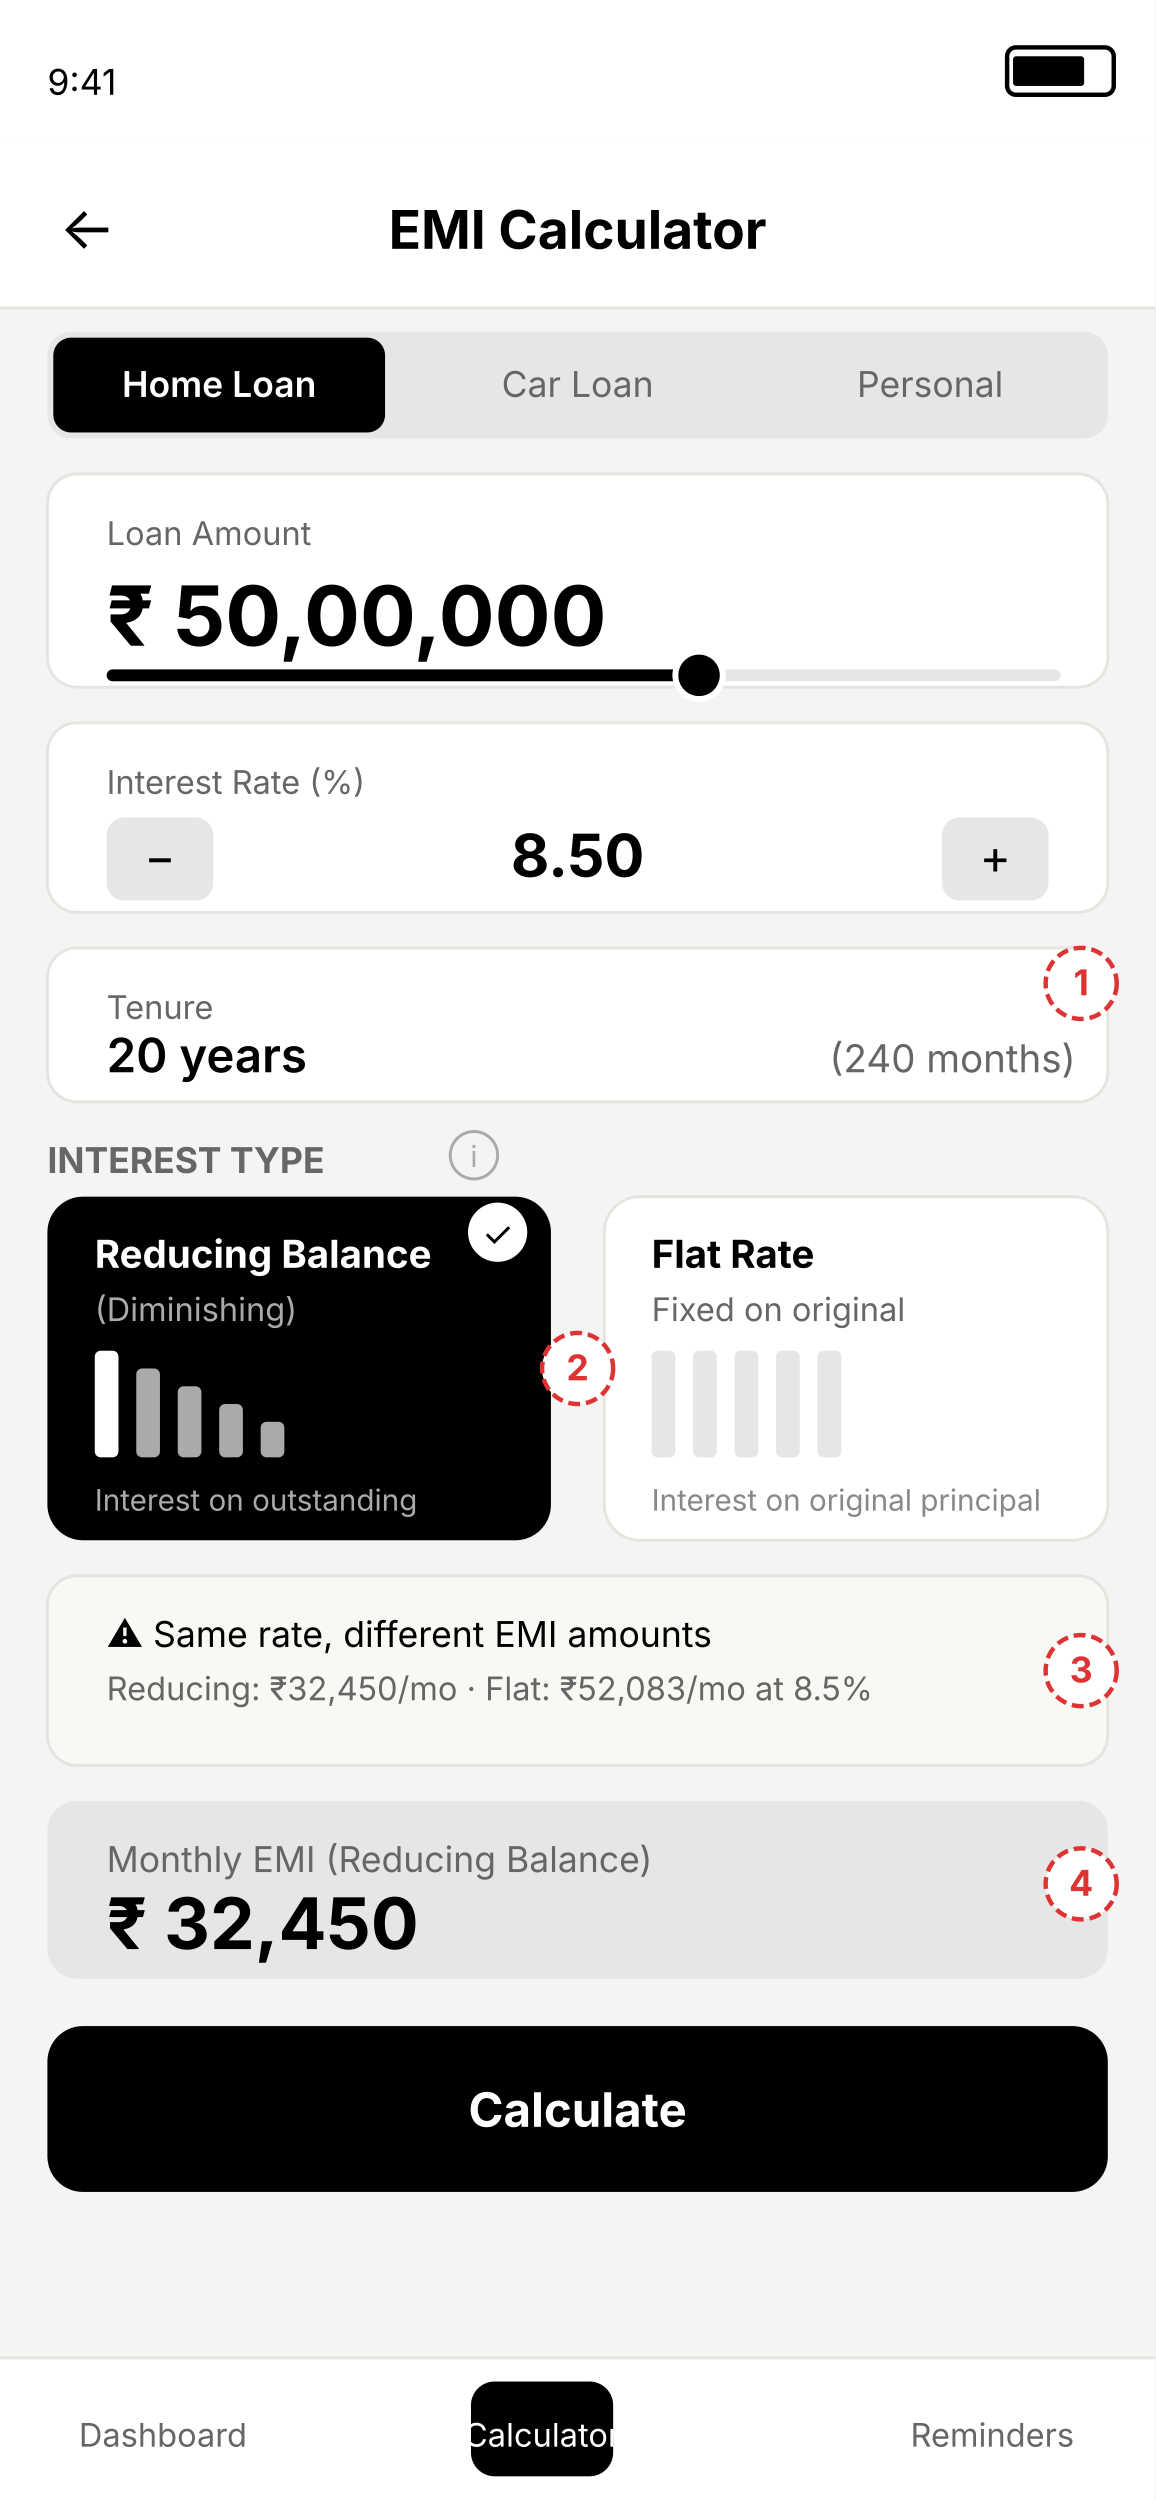
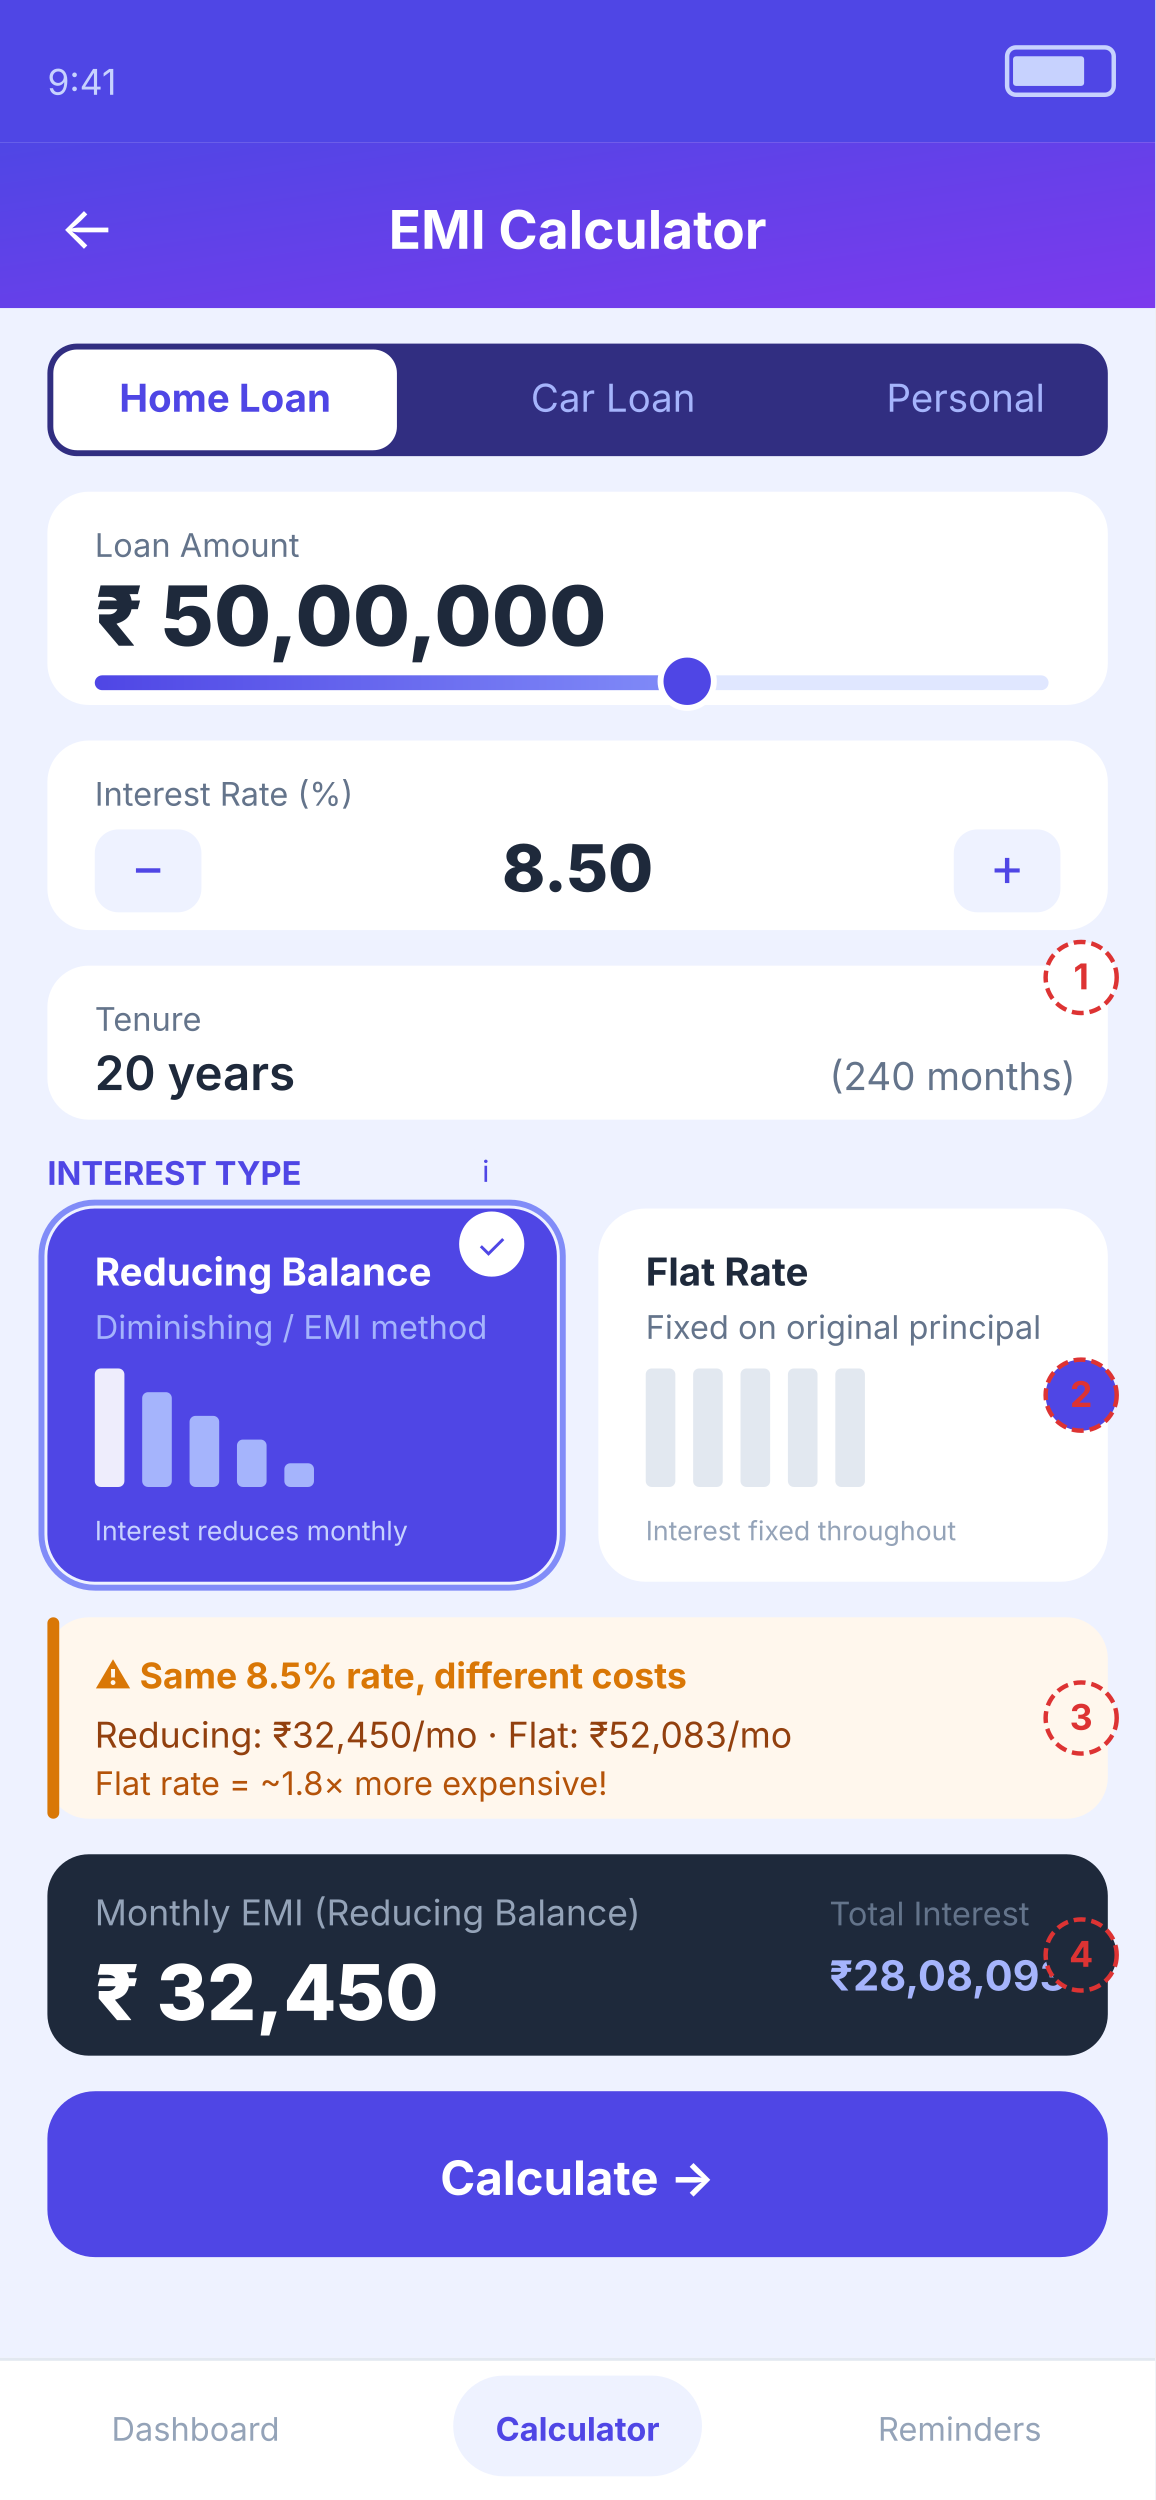
- <svg xmlns="http://www.w3.org/2000/svg" width="390" height="844" viewBox="0 0 390 844" font-family="-apple-system, system-ui, sans-serif" fill="#fff" stroke="#000" stroke-width="1.5">
-   <rect width="390" height="844" fill="#f4f4f4" stroke="none" />
-   <rect width="390" height="48" fill="#fff" stroke="none" />
-   <text x="16" y="32" font-size="12" stroke="none" fill="#000">9:41</text>
-   <rect x="340" y="16" width="36" height="16" rx="3" fill="none" stroke="#000" stroke-width="1.5" />
-   <rect x="342" y="19" width="24" height="10" rx="1" fill="#000" stroke="none" />
-   <rect x="0" y="48" width="390" height="56" fill="#fff" stroke="none" />
-   <line x1="0" y1="104" x2="390" y2="104" stroke="#e5e5e0" stroke-width="1" />
-   <text x="20" y="84" font-size="20" stroke="none" fill="#000">←</text>
-   <text x="195" y="84" font-size="18" font-weight="700" text-anchor="middle" stroke="none" fill="#000">EMI Calculator</text>
-   <rect x="16" y="112" width="358" height="36" rx="8" fill="#e6e6e6" stroke="none" />
-   <rect x="18" y="114" width="112" height="32" rx="6" fill="#000" stroke="none" />
-   <text x="74" y="134" font-size="12" font-weight="600" text-anchor="middle" stroke="none" fill="#fff">Home Loan</text>
-   <text x="195" y="134" font-size="12" text-anchor="middle" stroke="none" fill="#666">Car Loan</text>
-   <text x="314" y="134" font-size="12" text-anchor="middle" stroke="none" fill="#666">Personal</text>
-   <rect x="16" y="160" width="358" height="72" rx="10" fill="#fff" stroke="#e5e5e0" stroke-width="1" />
-   <text x="36" y="184" font-size="11" stroke="none" fill="#666">Loan Amount</text>
-   <text x="36" y="218" font-size="28" font-weight="700" stroke="none" fill="#000">₹ 50,00,000</text>
-   <rect x="36" y="226" width="322" height="4" rx="2" fill="#e6e6e6" stroke="none" />
-   <rect x="36" y="226" width="200" height="4" rx="2" fill="#000" stroke="none" />
-   <circle cx="236" cy="228" r="8" fill="#000" stroke="#fff" stroke-width="2" />
-   <rect x="16" y="244" width="358" height="64" rx="10" fill="#fff" stroke="#e5e5e0" stroke-width="1" />
-   <text x="36" y="268" font-size="11" stroke="none" fill="#666">Interest Rate (%)</text>
-   <rect x="36" y="276" width="36" height="28" rx="6" fill="#e6e6e6" stroke="none" />
-   <text x="54" y="295" font-size="16" text-anchor="middle" stroke="none" fill="#000">−</text>
-   <text x="195" y="296" font-size="20" font-weight="700" text-anchor="middle" stroke="none" fill="#000">8.50</text>
-   <rect x="318" y="276" width="36" height="28" rx="6" fill="#e6e6e6" stroke="none" />
-   <text x="336" y="295" font-size="16" text-anchor="middle" stroke="none" fill="#000">+</text>
-   <rect x="16" y="320" width="358" height="52" rx="10" fill="#fff" stroke="#e5e5e0" stroke-width="1" />
-   <text x="36" y="344" font-size="11" stroke="none" fill="#666">Tenure</text>
-   <text x="36" y="362" font-size="16" font-weight="600" stroke="none" fill="#000">20 years</text>
-   <text x="280" y="362" font-size="13" stroke="none" fill="#666">(240 months)</text>
-   <text x="16" y="396" font-size="12" font-weight="700" stroke="none" fill="#666">INTEREST TYPE</text>
-   <circle cx="160" cy="390" r="8" fill="none" stroke="#aaa" stroke-width="1" />
-   <text x="160" y="394" font-size="10" text-anchor="middle" stroke="none" fill="#aaa">i</text>
-   <rect x="16" y="404" width="170" height="116" rx="12" fill="#000" stroke="none" />
-   <text x="32" y="428" font-size="13" font-weight="700" stroke="none" fill="#fff">Reducing Balance</text>
-   <text x="32" y="446" font-size="11" stroke="none" fill="#aaa">(Diminishing)</text>
-   <rect x="32" y="456" width="8" height="36" rx="2" fill="#fff" stroke="none" />
-   <rect x="46" y="462" width="8" height="30" rx="2" fill="#aaa" stroke="none" />
-   <rect x="60" y="468" width="8" height="24" rx="2" fill="#aaa" stroke="none" />
-   <rect x="74" y="474" width="8" height="18" rx="2" fill="#aaa" stroke="none" />
-   <rect x="88" y="480" width="8" height="12" rx="2" fill="#aaa" stroke="none" />
-   <text x="32" y="510" font-size="10" stroke="none" fill="#aaa">Interest on outstanding</text>
-   <circle cx="168" cy="416" r="10" fill="#fff" stroke="none" />
-   <text x="168" y="421" font-size="12" text-anchor="middle" stroke="none" fill="#000">✓</text>
-   <rect x="204" y="404" width="170" height="116" rx="12" fill="#fff" stroke="#e5e5e0" stroke-width="1" />
-   <text x="220" y="428" font-size="13" font-weight="700" stroke="none" fill="#000">Flat Rate</text>
-   <text x="220" y="446" font-size="11" stroke="none" fill="#666">Fixed on original</text>
-   <rect x="220" y="456" width="8" height="36" rx="2" fill="#e6e6e6" stroke="none" />
-   <rect x="234" y="456" width="8" height="36" rx="2" fill="#e6e6e6" stroke="none" />
-   <rect x="248" y="456" width="8" height="36" rx="2" fill="#e6e6e6" stroke="none" />
-   <rect x="262" y="456" width="8" height="36" rx="2" fill="#e6e6e6" stroke="none" />
-   <rect x="276" y="456" width="8" height="36" rx="2" fill="#e6e6e6" stroke="none" />
-   <text x="220" y="510" font-size="10" stroke="none" fill="#888">Interest on original principal</text>
-   <rect x="16" y="532" width="358" height="64" rx="10" fill="#f8f8f4" stroke="#e5e5e0" stroke-width="1" />
-   <text x="36" y="556" font-size="12" stroke="none" fill="#000">⚠  Same rate, different EMI amounts</text>
-   <text x="36" y="574" font-size="11" stroke="none" fill="#666">Reducing: ₹32,450/mo · Flat: ₹52,083/mo at 8.5%</text>
-   <rect x="16" y="608" width="358" height="60" rx="10" fill="#e6e6e6" stroke="none" />
-   <text x="36" y="632" font-size="12" stroke="none" fill="#666">Monthly EMI (Reducing Balance)</text>
-   <text x="36" y="658" font-size="24" font-weight="700" stroke="none" fill="#000">₹ 32,450</text>
-   <rect x="16" y="684" width="358" height="56" rx="12" fill="#000" stroke="none" />
-   <text x="195" y="718" font-size="16" font-weight="700" text-anchor="middle" stroke="none" fill="#fff">Calculate</text>
-   <rect x="0" y="796" width="390" height="48" fill="#fff" stroke="none" />
-   <line x1="0" y1="796" x2="390" y2="796" stroke="#e5e5e0" stroke-width="1" />
-   <text x="55" y="826" font-size="11" text-anchor="middle" stroke="none" fill="#666">Dashboard</text>
-   <g transform="translate(183, 808)">
-     <rect x="-24" y="-4" width="48" height="32" rx="8" fill="#000" stroke="none" />
-     <text x="0" y="18" font-size="11" text-anchor="middle" stroke="none" fill="#fff">Calculator</text>
-   </g>
-   <text x="335" y="826" font-size="11" text-anchor="middle" stroke="none" fill="#666">Reminders</text>
-   <circle cx="365" cy="332" r="12" fill="#fff" stroke="#d33" stroke-dasharray="4 2" stroke-width="1.5" />
-   <text x="365" y="336" font-size="12" font-weight="700" text-anchor="middle" stroke="none" fill="#d33">1</text>
-   <circle cx="195" cy="462" r="12" fill="#fff" stroke="#d33" stroke-dasharray="4 2" stroke-width="1.5" />
-   <text x="195" y="466" font-size="12" font-weight="700" text-anchor="middle" stroke="none" fill="#d33">2</text>
-   <circle cx="365" cy="564" r="12" fill="#fff" stroke="#d33" stroke-dasharray="4 2" stroke-width="1.5" />
-   <text x="365" y="568" font-size="12" font-weight="700" text-anchor="middle" stroke="none" fill="#d33">3</text>
-   <circle cx="365" cy="636" r="12" fill="#fff" stroke="#d33" stroke-dasharray="4 2" stroke-width="1.5" />
-   <text x="365" y="640" font-size="12" font-weight="700" text-anchor="middle" stroke="none" fill="#d33">4</text>
+ <svg xmlns="http://www.w3.org/2000/svg" width="390" height="844" viewBox="0 0 390 844" font-family="-apple-system, system-ui, sans-serif" stroke="none">
+   <defs>
+     <linearGradient id="hdr" x1="0" y1="0" x2="1" y2="1">
+       <stop offset="0%" stop-color="#4F46E5" />
+       <stop offset="100%" stop-color="#7C3AED" />
+     </linearGradient>
+     <linearGradient id="slider" x1="0" y1="0" x2="1" y2="0">
+       <stop offset="0%" stop-color="#4F46E5" />
+       <stop offset="100%" stop-color="#818CF8" />
+     </linearGradient>
+   </defs>
+   <rect width="390" height="844" fill="#EEF2FF" />
+   <rect width="390" height="48" fill="#4F46E5" />
+   <text x="16" y="32" font-size="12" fill="#C7D2FE">9:41</text>
+   <rect x="340" y="16" width="36" height="16" rx="3" fill="none" stroke="#C7D2FE" stroke-width="1.5" />
+   <rect x="342" y="19" width="24" height="10" rx="1" fill="#C7D2FE" />
+   <rect x="0" y="48" width="390" height="56" fill="url(#hdr)" />
+   <text x="20" y="84" font-size="20" fill="#FFFFFF">←</text>
+   <text x="195" y="84" font-size="18" font-weight="700" text-anchor="middle" fill="#FFFFFF">EMI Calculator</text>
+   <rect x="16" y="116" width="358" height="38" rx="10" fill="#312E81" />
+   <rect x="18" y="118" width="116" height="34" rx="8" fill="#FFFFFF" />
+   <text x="76" y="139" font-size="13" font-weight="700" text-anchor="middle" fill="#4F46E5">Home Loan</text>
+   <text x="207" y="139" font-size="13" text-anchor="middle" fill="#A5B4FC">Car Loan</text>
+   <text x="326" y="139" font-size="13" text-anchor="middle" fill="#A5B4FC">Personal</text>
+   <rect x="16" y="166" width="358" height="72" rx="14" fill="#FFFFFF" />
+   <text x="32" y="188" font-size="11" fill="#64748B">Loan Amount</text>
+   <text x="32" y="218" font-size="28" font-weight="800" fill="#1E293B">₹ 50,00,000</text>
+   <rect x="32" y="228" width="322" height="5" rx="2.5" fill="#E0E7FF" />
+   <rect x="32" y="228" width="200" height="5" rx="2.5" fill="url(#slider)" />
+   <circle cx="232" cy="230" r="9" fill="#4F46E5" stroke="#FFFFFF" stroke-width="2" />
+   <rect x="16" y="250" width="358" height="64" rx="14" fill="#FFFFFF" />
+   <text x="32" y="272" font-size="11" fill="#64748B">Interest Rate (%)</text>
+   <rect x="32" y="280" width="36" height="28" rx="8" fill="#EEF2FF" />
+   <text x="50" y="299" font-size="18" text-anchor="middle" fill="#4F46E5">−</text>
+   <text x="195" y="301" font-size="22" font-weight="800" text-anchor="middle" fill="#1E293B">8.50</text>
+   <rect x="322" y="280" width="36" height="28" rx="8" fill="#EEF2FF" />
+   <text x="340" y="299" font-size="18" text-anchor="middle" fill="#4F46E5">+</text>
+   <rect x="16" y="326" width="358" height="52" rx="14" fill="#FFFFFF" />
+   <text x="32" y="348" font-size="11" fill="#64748B">Tenure</text>
+   <text x="32" y="368" font-size="16" font-weight="600" fill="#1E293B">20 years</text>
+   <text x="280" y="368" font-size="13" fill="#64748B">(240 months)</text>
+   <text x="16" y="400" font-size="11" font-weight="700" fill="#4F46E5">INTEREST TYPE</text>
+   <circle cx="164" cy="395" r="8" fill="#EEF2FF" />
+   <text x="164" y="399" font-size="10" text-anchor="middle" fill="#4F46E5">i</text>
+   <rect x="16" y="408" width="172" height="126" rx="16" fill="#4F46E5" />
+   <rect x="14" y="406" width="176" height="130" rx="18" fill="none" stroke="#818CF8" stroke-width="2" />
+   <text x="32" y="434" font-size="13" font-weight="700" fill="#FFFFFF">Reducing Balance</text>
+   <text x="32" y="452" font-size="11" fill="#A5B4FC">Diminishing / EMI method</text>
+   <rect x="32" y="462" width="10" height="40" rx="2" fill="#FFFFFF" opacity="0.9" />
+   <rect x="48" y="470" width="10" height="32" rx="2" fill="#A5B4FC" />
+   <rect x="64" y="478" width="10" height="24" rx="2" fill="#A5B4FC" />
+   <rect x="80" y="486" width="10" height="16" rx="2" fill="#A5B4FC" />
+   <rect x="96" y="494" width="10" height="8" rx="2" fill="#A5B4FC" />
+   <text x="32" y="520" font-size="9" fill="#C7D2FE">Interest reduces monthly</text>
+   <circle cx="166" cy="420" r="11" fill="#FFFFFF" />
+   <text x="166" y="425" font-size="12" text-anchor="middle" fill="#4F46E5">✓</text>
+   <rect x="202" y="408" width="172" height="126" rx="16" fill="#FFFFFF" />
+   <text x="218" y="434" font-size="13" font-weight="700" fill="#1E293B">Flat Rate</text>
+   <text x="218" y="452" font-size="11" fill="#64748B">Fixed on original principal</text>
+   <rect x="218" y="462" width="10" height="40" rx="2" fill="#E2E8F0" />
+   <rect x="234" y="462" width="10" height="40" rx="2" fill="#E2E8F0" />
+   <rect x="250" y="462" width="10" height="40" rx="2" fill="#E2E8F0" />
+   <rect x="266" y="462" width="10" height="40" rx="2" fill="#E2E8F0" />
+   <rect x="282" y="462" width="10" height="40" rx="2" fill="#E2E8F0" />
+   <text x="218" y="520" font-size="9" fill="#94A3B8">Interest fixed throughout</text>
+   <rect x="16" y="546" width="358" height="68" rx="14" fill="#FFF7ED" />
+   <rect x="16" y="546" width="4" height="68" rx="2" fill="#D97706" />
+   <text x="32" y="570" font-size="12" font-weight="700" fill="#D97706">⚠  Same 8.5% rate, different costs</text>
+   <text x="32" y="590" font-size="12" fill="#92400E">Reducing: ₹32,450/mo · Flat: ₹52,083/mo</text>
+   <text x="32" y="606" font-size="11" fill="#B45309">Flat rate = ~1.8× more expensive!</text>
+   <rect x="16" y="626" width="358" height="68" rx="14" fill="#1E293B" />
+   <text x="32" y="650" font-size="12" fill="#94A3B8">Monthly EMI (Reducing Balance)</text>
+   <text x="32" y="682" font-size="26" font-weight="800" fill="#FFFFFF">₹ 32,450</text>
+   <text x="280" y="650" font-size="11" fill="#64748B">Total Interest</text>
+   <text x="280" y="672" font-size="14" font-weight="700" fill="#A5B4FC">₹28,08,093</text>
+   <rect x="16" y="706" width="358" height="56" rx="16" fill="#4F46E5" />
+   <text x="195" y="741" font-size="16" font-weight="700" text-anchor="middle" fill="#FFFFFF">Calculate →</text>
+   <rect x="0" y="796" width="390" height="48" fill="#FFFFFF" />
+   <rect x="0" y="796" width="390" height="1" fill="#E2E8F0" />
+   <text x="66" y="824" font-size="11" text-anchor="middle" fill="#94A3B8">Dashboard</text>
+   <rect x="153" y="802" width="84" height="34" rx="17" fill="#EEF2FF" />
+   <text x="195" y="824" font-size="11" font-weight="700" text-anchor="middle" fill="#4F46E5">Calculator</text>
+   <text x="324" y="824" font-size="11" text-anchor="middle" fill="#94A3B8">Reminders</text>
+   <circle cx="365" cy="330" r="12" fill="#FFFFFF" stroke="#d33" stroke-dasharray="4 2" stroke-width="1.5" />
+   <text x="365" y="334" font-size="12" font-weight="700" text-anchor="middle" fill="#d33">1</text>
+   <circle cx="365" cy="471" r="12" fill="#4F46E5" stroke="#d33" stroke-dasharray="4 2" stroke-width="1.5" />
+   <text x="365" y="475" font-size="12" font-weight="700" text-anchor="middle" fill="#d33">2</text>
+   <circle cx="365" cy="580" r="12" fill="#FFF7ED" stroke="#d33" stroke-dasharray="4 2" stroke-width="1.5" />
+   <text x="365" y="584" font-size="12" font-weight="700" text-anchor="middle" fill="#d33">3</text>
+   <circle cx="365" cy="660" r="12" fill="#1E293B" stroke="#d33" stroke-dasharray="4 2" stroke-width="1.5" />
+   <text x="365" y="664" font-size="12" font-weight="700" text-anchor="middle" fill="#d33">4</text>
</svg>
